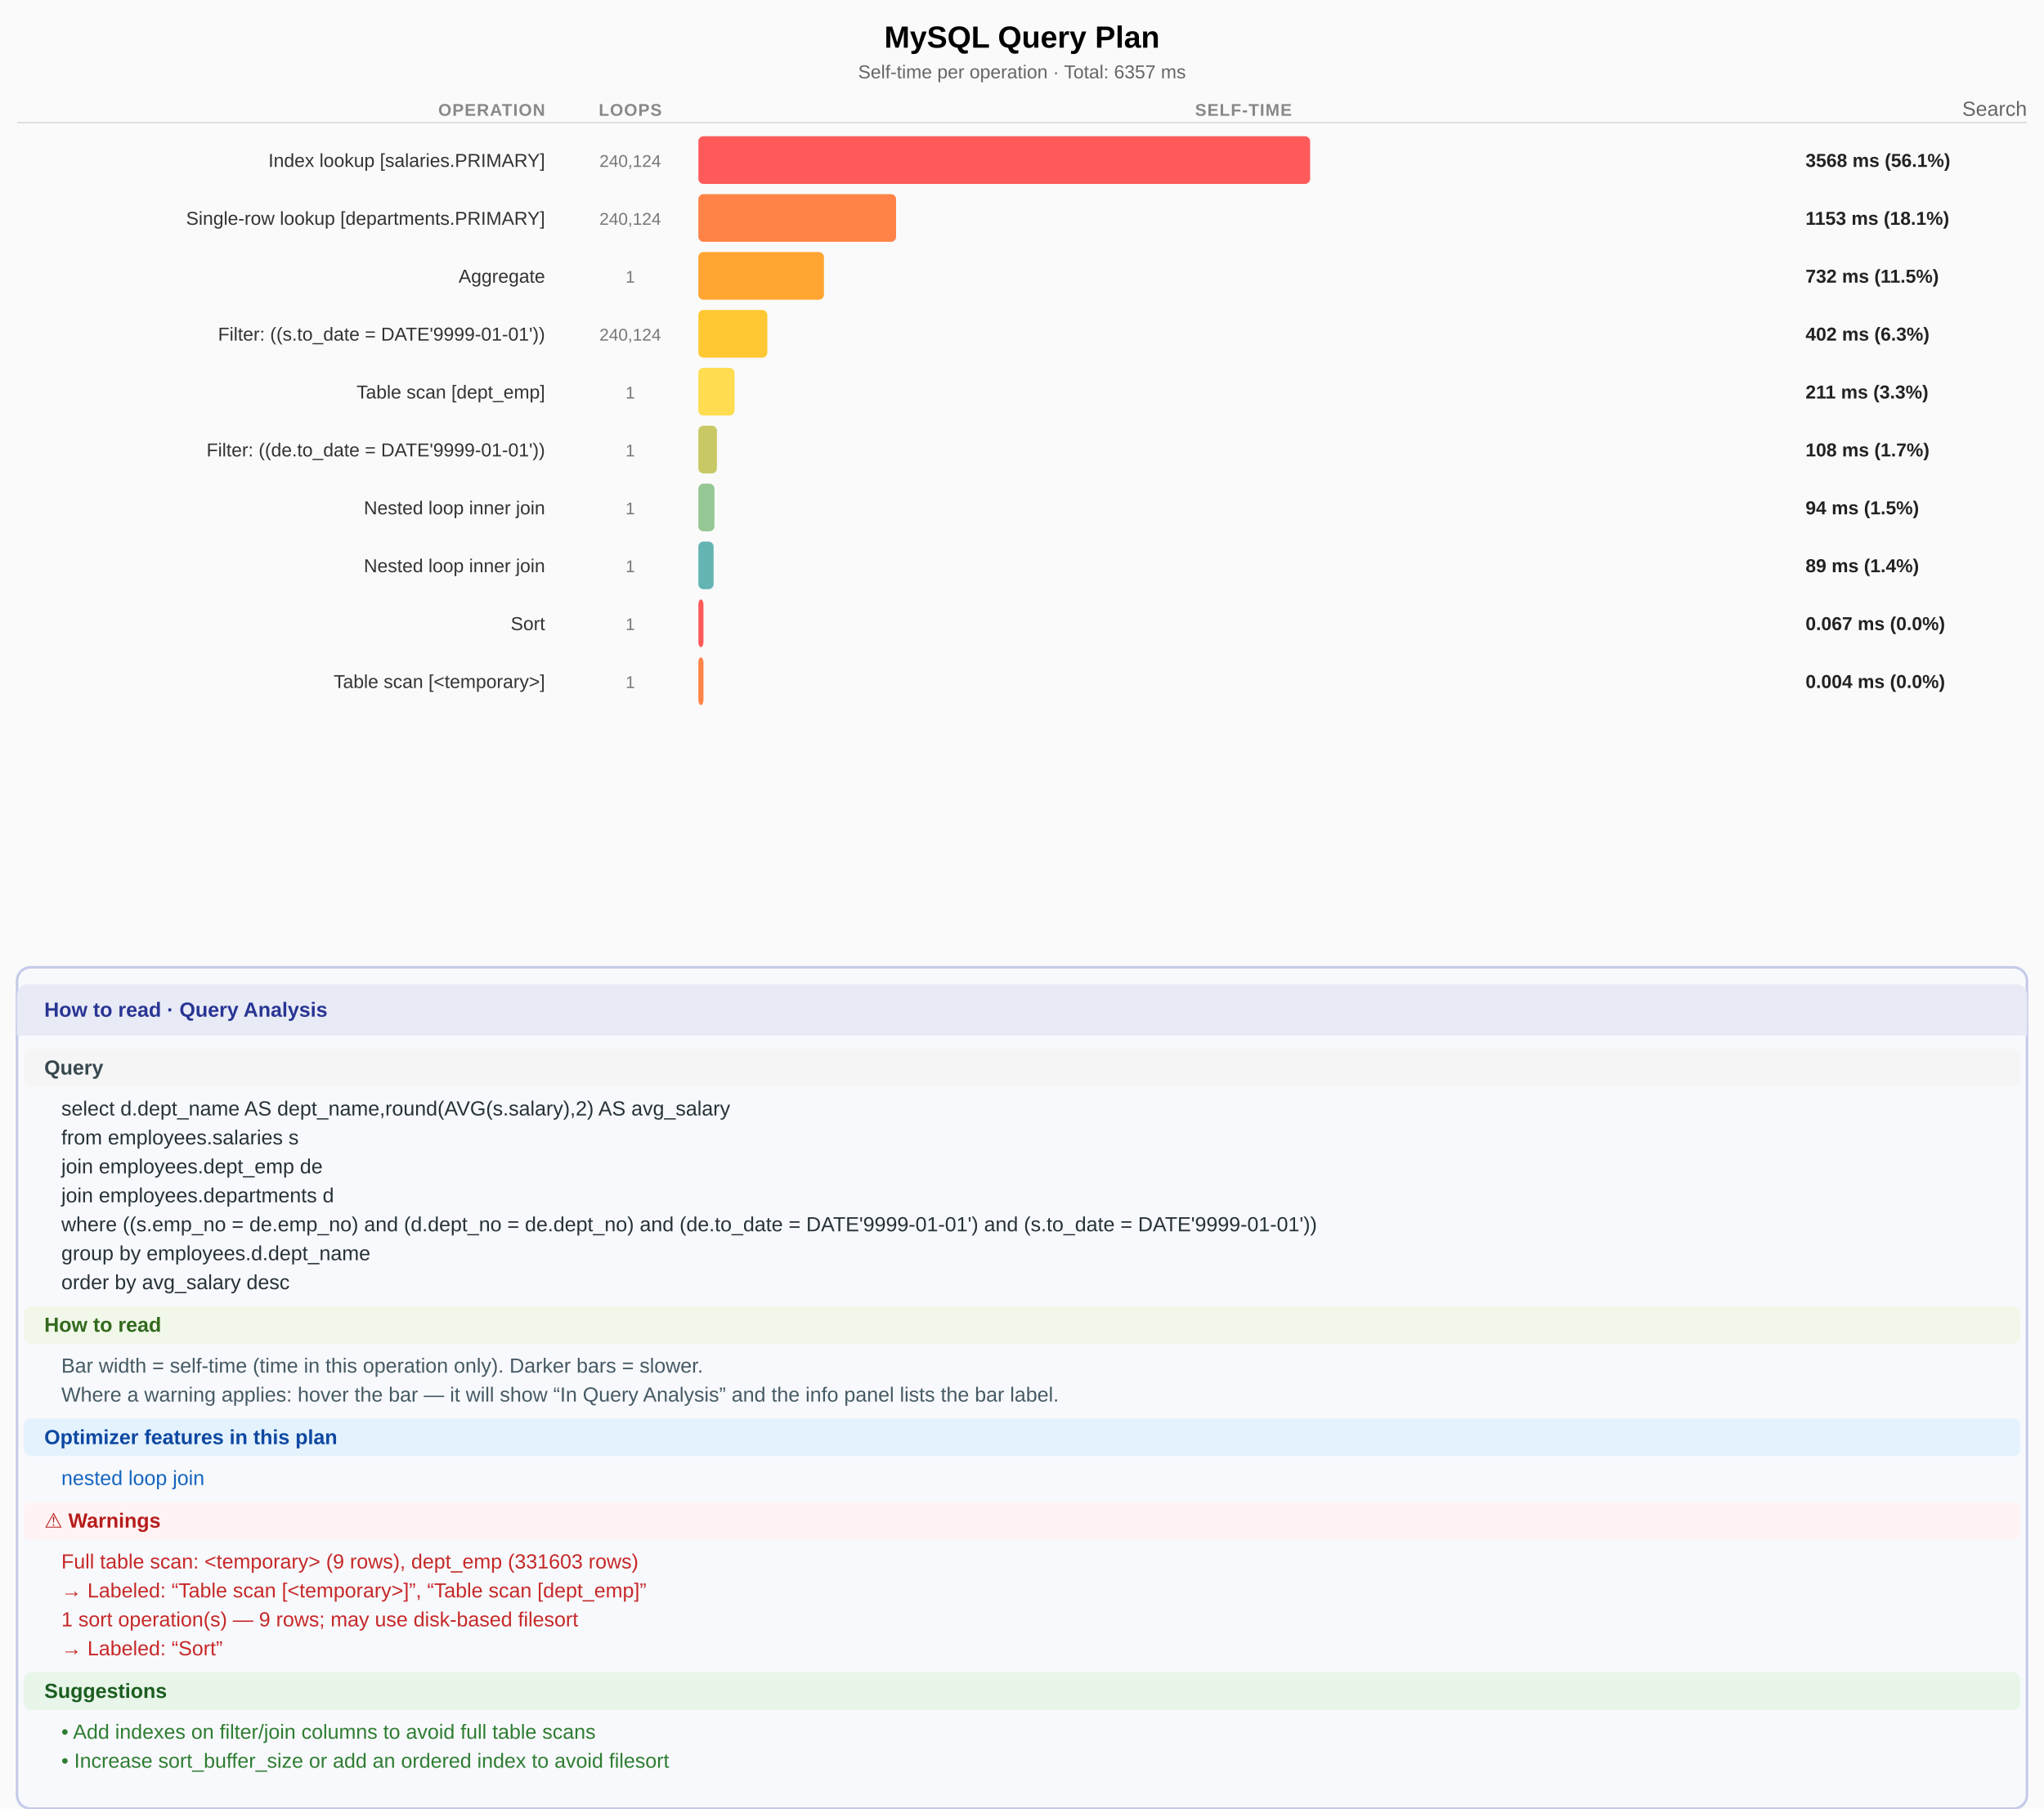
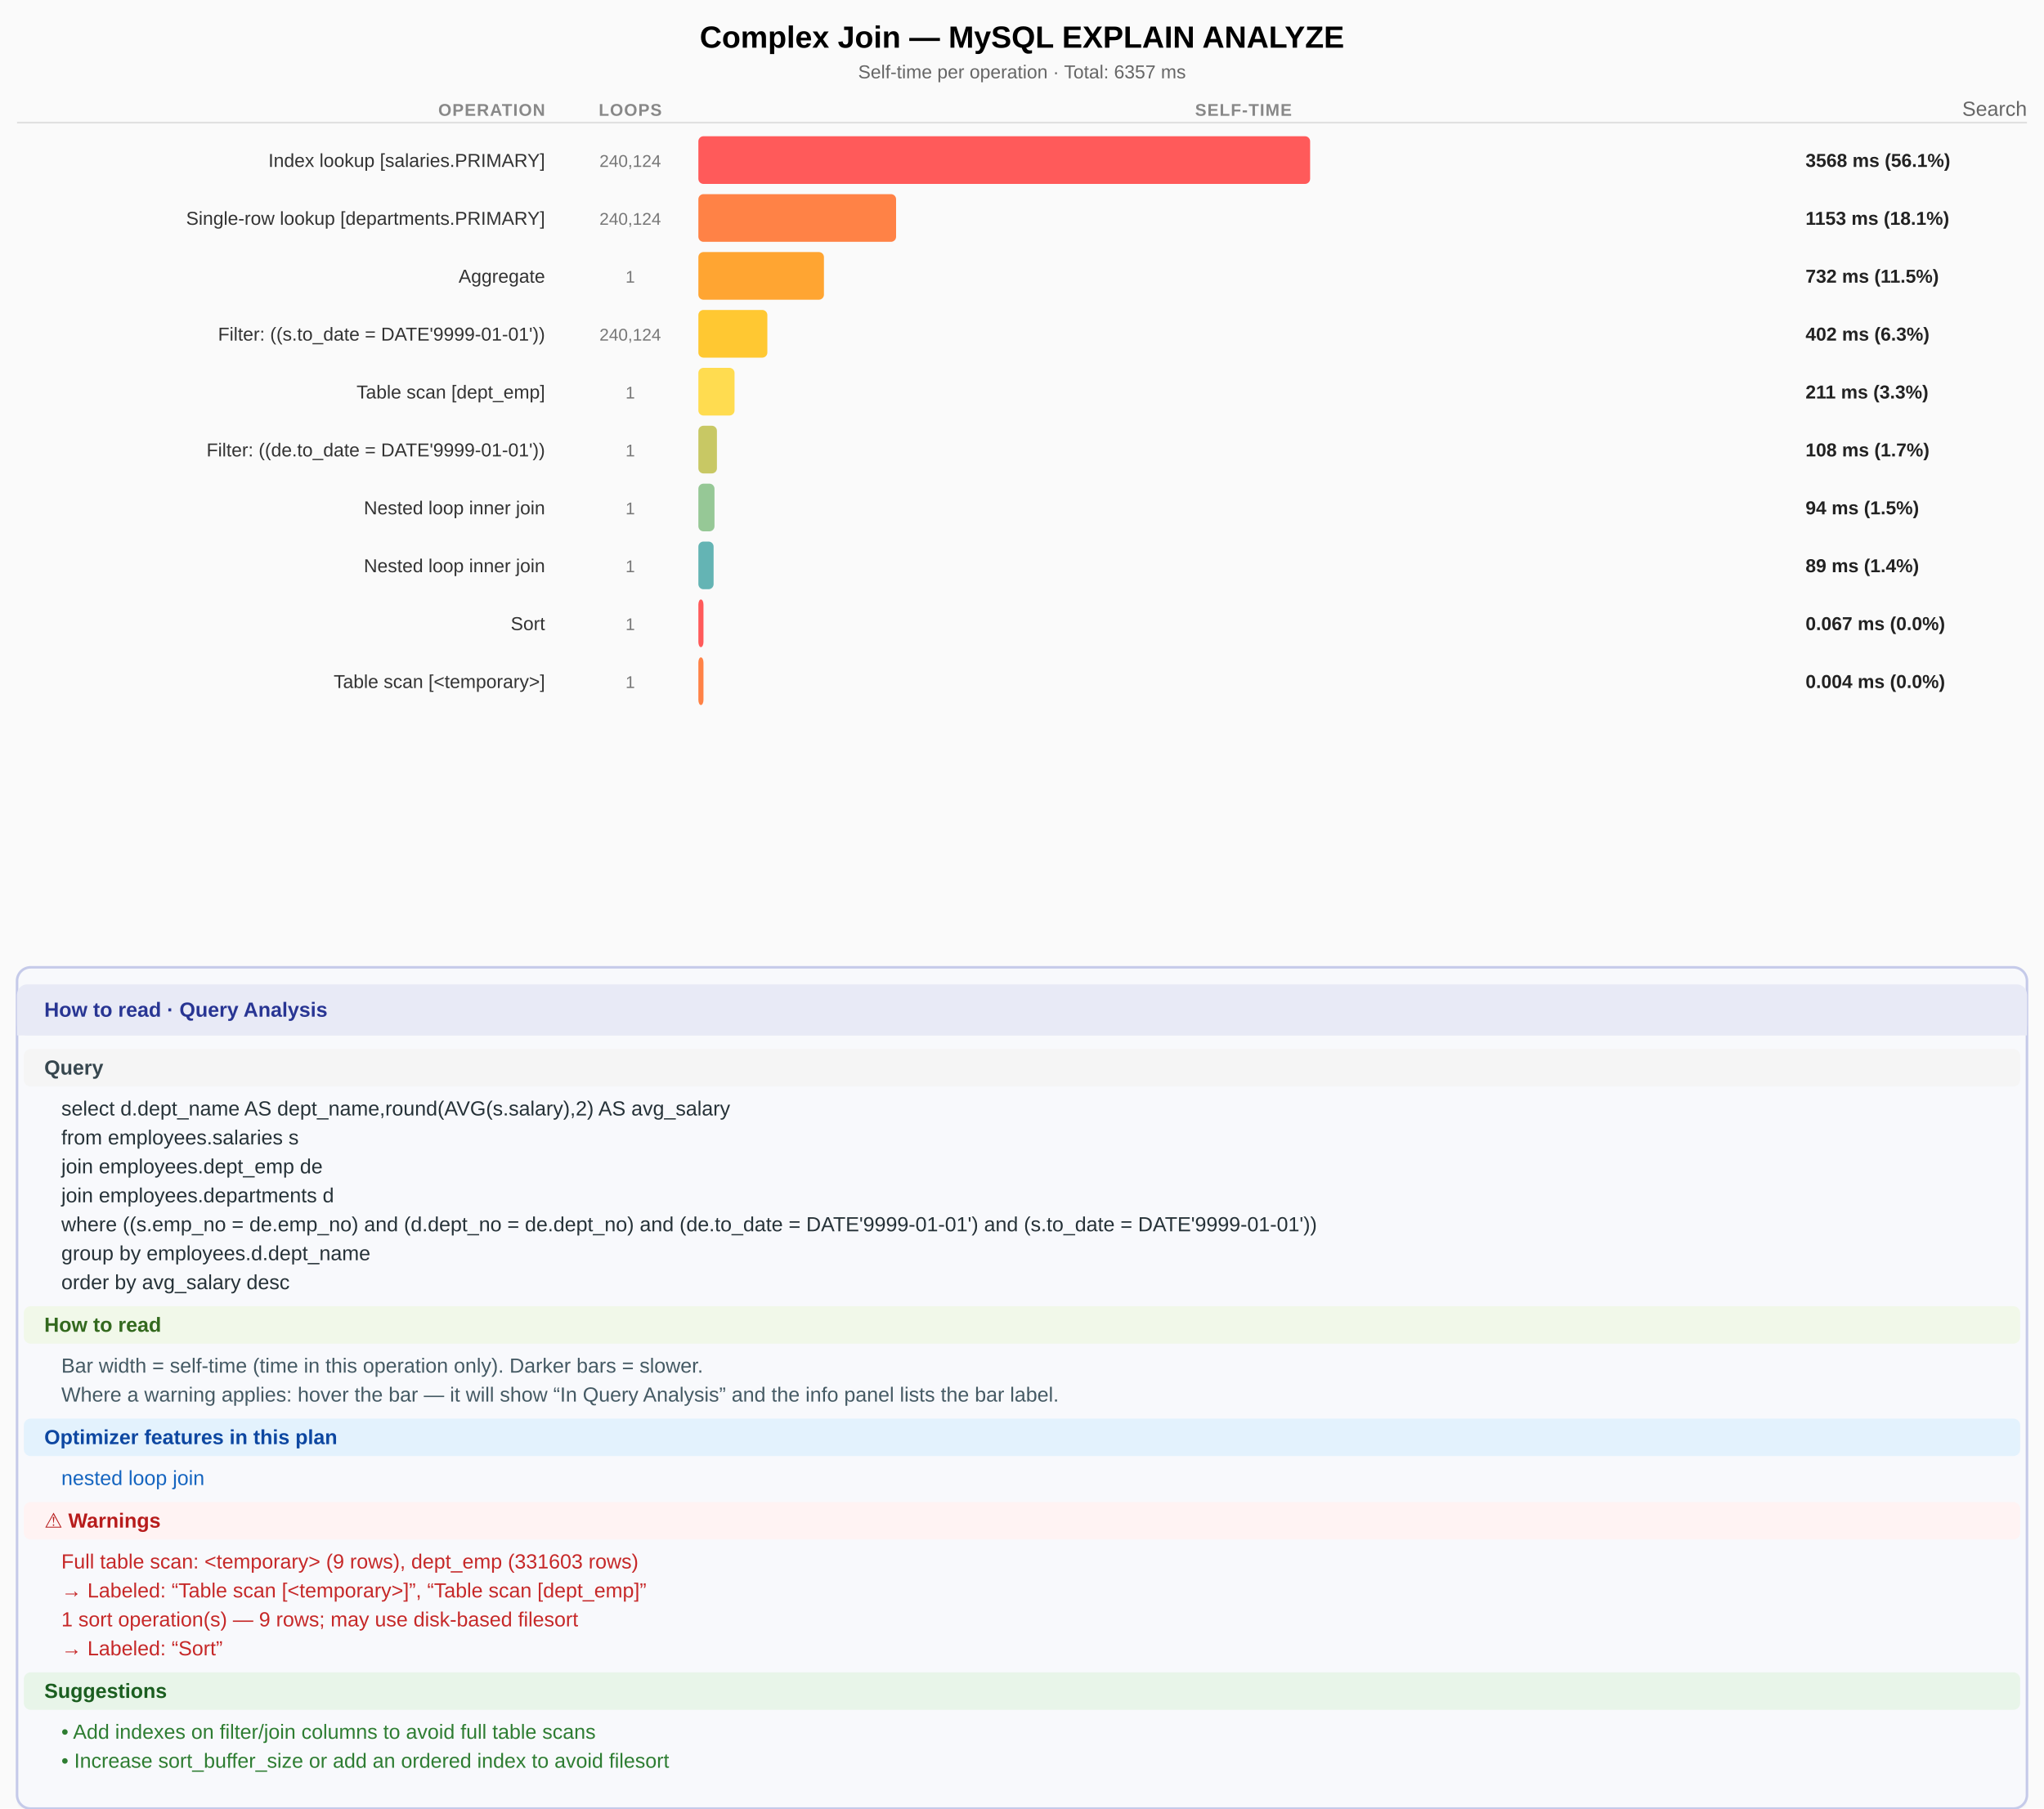
- <svg xmlns="http://www.w3.org/2000/svg" version="1.1" width="1200" height="1062">
+ <svg xmlns="http://www.w3.org/2000/svg" version="1.1" width="1200" height="1062" viewBox="0 0 1200 1062" style="max-width: 100%; height: auto;">
  <style>
  text { font-family: Arial, sans-serif; font-size: 12px; }
  .title { font-size: 18px; font-weight: bold; }
  .subtitle { font-size: 11px; fill: #666; }
  .col-header { font-size: 10px; fill: #888; font-weight: bold; letter-spacing: 0.5px; }
  .label { font-size: 11px; fill: #333; }
  .loops { font-size: 10px; fill: #777; }
  .value { font-size: 11px; font-weight: bold; fill: #222; }
  .bar { transition: opacity 0.12s; }
  .bar:hover { opacity: 0.82; cursor: pointer; stroke: #444; stroke-width: 2; }
  .bar.in-query-analysis:hover { stroke: #c62828; stroke-width: 2.5; }
  .bar.pinned { stroke: #1565c0; stroke-width: 2.5; }
  .details-line { font-size: 12px; fill: #222; user-select: text; -webkit-user-select: text; }
  .details-line.dim { fill: #999; }
  #search { font-size: 12px; fill: #666; cursor: pointer; }
  #search:hover { fill: #111; }
</style>
  <rect width="100%" height="100%" fill="#fafafa" />
-   <text x="600.0" y="28" text-anchor="middle" class="title">MySQL Query Plan</text>
+   <text x="600.0" y="28" text-anchor="middle" class="title">Complex Join — MySQL EXPLAIN ANALYZE</text>
  <text x="600.0" y="46" text-anchor="middle" class="subtitle">Self-time per operation  ·  Total: 6357 ms</text>
  <text x="320" y="68" text-anchor="end" class="col-header">OPERATION</text>
  <text x="370.0" y="68" text-anchor="middle" class="col-header">LOOPS</text>
  <text x="730.0" y="68" text-anchor="middle" class="col-header">SELF-TIME</text>
  <text id="search" x="1190" y="68" text-anchor="end">Search</text>
  <line x1="10" y1="72" x2="1190" y2="72" stroke="#e0e0e0" stroke-width="1" />
  <line x1="10" y1="928" x2="1190" y2="928" stroke="#e0e0e0" stroke-width="1" />
  <rect x="10" y="932" width="1180" height="130" fill="#f5f5f5" rx="4" />
  <text id="details-l0" x="20" y="940" text-anchor="start" class="details-line">Hover a bar for details; click to pin  ·  Ctrl+F to search</text>
  <text id="details-l1" x="20" y="954" text-anchor="start" class="details-line" />
  <text id="details-l2" x="20" y="968" text-anchor="start" class="details-line" />
  <text id="details-l3" x="20" y="982" text-anchor="start" class="details-line" />
  <text id="details-l4" x="20" y="996" text-anchor="start" class="details-line" />
  <text id="details-l5" x="20" y="1010" text-anchor="start" class="details-line" />
  <text id="details-l6" x="20" y="1024" text-anchor="start" class="details-line" />
  <text id="details-l7" x="20" y="1038" text-anchor="start" class="details-line" />
  <text x="320" y="98.0" text-anchor="end" class="label">Index lookup [salaries.PRIMARY]</text>
  <text x="370.0" y="98.0" text-anchor="middle" class="loops">240,124</text>
  <rect class="bar" x="410" y="80" width="359.154" height="28" fill="rgb(255,90,90)" rx="3" ry="3" data-info="Index lookup on s using PRIMARY (emp_no=de.emp_no)  ·  Self: 3568 ms (56.1%)  ·  Rows: 11  ·  Loops: 240,124  ·  Table: salaries  ·  Index: PRIMARY  ·  Access: index  ·  Est.rows: 1  ⚠ Optimizer underestimate (10.5×)" data-label="Index lookup [salaries.PRIMARY]" />
  <text x="1060" y="98.0" class="value">3568 ms (56.1%)</text>
  <text x="320" y="132.0" text-anchor="end" class="label">Single-row lookup [departments.PRIMARY]</text>
  <text x="370.0" y="132.0" text-anchor="middle" class="loops">240,124</text>
  <rect class="bar" x="410" y="114" width="116.078" height="28" fill="rgb(255,130,70)" rx="3" ry="3" data-info="Single-row index lookup on d using PRIMARY (dept_no=de.dept_no)  ·  Self: 1153 ms (18.1%)  ·  Rows: 1  ·  Loops: 240,124  ·  Table: departments  ·  Index: PRIMARY  ·  Access: index  ·  Est.rows: 1" data-label="Single-row lookup [departments.PRIMARY]" />
  <text x="1060" y="132.0" class="value">1153 ms (18.1%)</text>
  <text x="320" y="166.0" text-anchor="end" class="label">Aggregate</text>
  <text x="370.0" y="166.0" text-anchor="middle" class="loops">1</text>
  <rect class="bar" x="410" y="148" width="73.724" height="28" fill="rgb(255,165,50)" rx="3" ry="3" data-info="Aggregate using temporary table  ·  Self: 732 ms (11.5%)  ·  Total: 6357 ms  ·  Rows: 9  ·  Loops: 1  ·  Access: temp_table_aggregate" data-label="Aggregate" />
  <text x="1060" y="166.0" class="value">732 ms (11.5%)</text>
  <text x="320" y="200.0" text-anchor="end" class="label">Filter: ((s.to_date = DATE'9999-01-01'))</text>
  <text x="370.0" y="200.0" text-anchor="middle" class="loops">240,124</text>
  <rect class="bar" x="410" y="182" width="40.498" height="28" fill="rgb(255,200,50)" rx="3" ry="3" data-info="Filter: (s.to_date = 9999-01-01)  ·  Self: 402 ms (6.3%)  ·  Total: 3970 ms  ·  Rows: 1  ·  Loops: 240,124  ·  Access: filter  ·  Est.rows: 0  ⚠ Optimizer underestimate (10.0×)  ·  Cond: (s.to_date = DATE'9999-01-01')" data-label="Filter: ((s.to_date = DATE'9999-01-01'))" />
  <text x="1060" y="200.0" class="value">402 ms (6.3%)</text>
  <text x="320" y="234.0" text-anchor="end" class="label">Table scan [dept_emp]</text>
  <text x="370.0" y="234.0" text-anchor="middle" class="loops">1</text>
  <rect class="bar in-query-analysis" x="410" y="216" width="21.24" height="28" fill="rgb(255,220,80)" rx="3" ry="3" data-info="Table scan on de  ·  Self: 211 ms (3.3%)  ·  Rows: 331603  ·  Loops: 1  ·  Table: dept_emp  ·  Access: table  ·  Est.rows: 331143" data-label="Table scan [dept_emp]" data-analysis-msg="Full table scan: &lt;temporary&gt; (9 rows), dept_emp (331603 rows)" />
  <text x="1060" y="234.0" class="value">211 ms (3.3%)</text>
  <text x="320" y="268.0" text-anchor="end" class="label">Filter: ((de.to_date = DATE'9999-01-01'))</text>
  <text x="370.0" y="268.0" text-anchor="middle" class="loops">1</text>
  <rect class="bar" x="410" y="250" width="10.891" height="28" fill="rgb(200,200,100)" rx="3" ry="3" data-info="Filter: (de.to_date = 9999-01-01)  ·  Self: 108 ms (1.7%)  ·  Total: 319 ms  ·  Rows: 240124  ·  Loops: 1  ·  Access: filter  ·  Est.rows: 33114  ⚠ Optimizer underestimate (7.3×)  ·  Cond: (de.to_date = DATE'9999-01-01')" data-label="Filter: ((de.to_date = DATE'9999-01-01'))" />
  <text x="1060" y="268.0" class="value">108 ms (1.7%)</text>
  <text x="320" y="302.0" text-anchor="end" class="label">Nested loop inner join</text>
  <text x="370.0" y="302.0" text-anchor="middle" class="loops">1</text>
  <rect class="bar" x="410" y="284" width="9.464" height="28" fill="rgb(150,200,150)" rx="3" ry="3" data-info="Nested loop inner join  ·  Self: 94 ms (1.5%)  ·  Total: 5625 ms  ·  Rows: 240124  ·  Loops: 1  ·  Access: join  ·  Est.rows: 3311  ⚠ Optimizer underestimate (72.5×)" data-label="Nested loop inner join" />
  <text x="1060" y="302.0" class="value">94 ms (1.5%)</text>
  <text x="320" y="336.0" text-anchor="end" class="label">Nested loop inner join</text>
  <text x="370.0" y="336.0" text-anchor="middle" class="loops">1</text>
  <rect class="bar" x="410" y="318" width="8.946" height="28" fill="rgb(100,180,180)" rx="3" ry="3" data-info="Nested loop inner join  ·  Self: 89 ms (1.4%)  ·  Total: 4378 ms  ·  Rows: 240124  ·  Loops: 1  ·  Access: join  ·  Est.rows: 3311  ⚠ Optimizer underestimate (72.5×)" data-label="Nested loop inner join" />
  <text x="1060" y="336.0" class="value">89 ms (1.4%)</text>
  <text x="320" y="370.0" text-anchor="end" class="label">Sort</text>
  <text x="370.0" y="370.0" text-anchor="middle" class="loops">1</text>
  <rect class="bar in-query-analysis" x="410" y="352" width="3" height="28" fill="rgb(255,90,90)" rx="3" ry="3" data-info="Sort: avg_salary DESC  ·  Self: 0.067 ms (0.0%)  ·  Total: 6357 ms  ·  Rows: 9  ·  Loops: 1  ·  Access: sort" data-label="Sort" data-analysis-msg="1 sort operation(s) — 9 rows; may use disk-based filesort" />
  <text x="1060" y="370.0" class="value">0.067 ms (0.0%)</text>
  <text x="320" y="404.0" text-anchor="end" class="label">Table scan [&lt;temporary&gt;]</text>
  <text x="370.0" y="404.0" text-anchor="middle" class="loops">1</text>
  <rect class="bar in-query-analysis" x="410" y="386" width="3" height="28" fill="rgb(255,130,70)" rx="3" ry="3" data-info="Table scan on &lt;temporary&gt;  ·  Self: 0.004 ms (0.0%)  ·  Total: 6357 ms  ·  Rows: 9  ·  Loops: 1  ·  Table: &lt;temporary&gt;  ·  Access: table" data-label="Table scan [&lt;temporary&gt;]" data-analysis-msg="Full table scan: &lt;temporary&gt; (9 rows), dept_emp (331603 rows)" />
  <text x="1060" y="404.0" class="value">0.004 ms (0.0%)</text>
  <rect x="10" y="568" width="1180" height="494" fill="#f8f9fc" stroke="#c5cae9" stroke-width="1.5" rx="8" />
  <rect x="10" y="578" width="1180" height="30" fill="#e8eaf6" rx="6" />
  <rect x="10" y="584" width="1180" height="24" fill="#e8eaf6" />
  <text x="26" y="597" font-family="Arial,sans-serif" font-size="13" font-weight="bold" fill="#283593">How to read · Query Analysis</text>
  <rect x="14" y="616" width="1172" height="22" fill="#f5f5f5" rx="4" />
  <text x="26" y="631" font-family="Arial,sans-serif" font-size="11" font-weight="bold" fill="#37474f">Query</text>
  <text x="36" y="655" font-family="Courier New,Courier,monospace" font-size="11" fill="#263238">select d.dept_name AS dept_name,round(AVG(s.salary),2) AS avg_salary</text>
  <text x="36" y="672" font-family="Courier New,Courier,monospace" font-size="11" fill="#263238">from employees.salaries s</text>
  <text x="36" y="689" font-family="Courier New,Courier,monospace" font-size="11" fill="#263238">  join employees.dept_emp de</text>
  <text x="36" y="706" font-family="Courier New,Courier,monospace" font-size="11" fill="#263238">  join employees.departments d</text>
  <text x="36" y="723" font-family="Courier New,Courier,monospace" font-size="11" fill="#263238">where ((s.emp_no = de.emp_no) and (d.dept_no = de.dept_no) and (de.to_date = DATE'9999-01-01') and (s.to_date = DATE'9999-01-01'))</text>
  <text x="36" y="740" font-family="Courier New,Courier,monospace" font-size="11" fill="#263238">group by employees.d.dept_name</text>
  <text x="36" y="757" font-family="Courier New,Courier,monospace" font-size="11" fill="#263238">order by avg_salary desc</text>
  <rect x="14" y="767" width="1172" height="22" fill="#f1f8e9" rx="4" />
  <text x="26" y="782" font-family="Arial,sans-serif" font-size="11" font-weight="bold" fill="#33691e">How to read</text>
  <text x="36" y="806" font-family="Arial,sans-serif" font-size="11" fill="#455a64">Bar width = self-time (time in this operation only). Darker bars = slower.</text>
  <text x="36" y="823" font-family="Arial,sans-serif" font-size="11" fill="#455a64">Where a warning applies: hover the bar — it will show “In Query Analysis” and the info panel lists the bar label.</text>
  <rect x="14" y="833" width="1172" height="22" fill="#e3f2fd" rx="4" />
  <text x="26" y="848" font-family="Arial,sans-serif" font-size="11" font-weight="bold" fill="#0d47a1">Optimizer features in this plan</text>
  <text x="36" y="872" font-family="Arial,sans-serif" font-size="11" fill="#1565c0">nested loop join</text>
  <rect x="14" y="882" width="1172" height="22" fill="#fff3f3" rx="4" />
  <text x="26" y="897" font-family="Arial,sans-serif" font-size="11" font-weight="bold" fill="#b71c1c">⚠  Warnings</text>
  <text x="36" y="921" font-family="Arial,sans-serif" font-size="11" fill="#c62828">Full table scan: &lt;temporary&gt; (9 rows), dept_emp (331603 rows)</text>
  <text x="36" y="938" font-family="Arial,sans-serif" font-size="11" fill="#c62828">→ Labeled: “Table scan [&lt;temporary&gt;]”, “Table scan [dept_emp]”</text>
  <text x="36" y="955" font-family="Arial,sans-serif" font-size="11" fill="#c62828">1 sort operation(s) — 9 rows; may use disk-based filesort</text>
  <text x="36" y="972" font-family="Arial,sans-serif" font-size="11" fill="#c62828">→ Labeled: “Sort”</text>
  <rect x="14" y="982" width="1172" height="22" fill="#e8f5e9" rx="4" />
  <text x="26" y="997" font-family="Arial,sans-serif" font-size="11" font-weight="bold" fill="#1b5e20">Suggestions</text>
  <text x="36" y="1021" font-family="Arial,sans-serif" font-size="11" fill="#2e7d32">•  Add indexes on filter/join columns to avoid full table scans</text>
  <text x="36" y="1038" font-family="Arial,sans-serif" font-size="11" fill="#2e7d32">•  Increase sort_buffer_size or add an ordered index to avoid filesort</text>
</svg>
